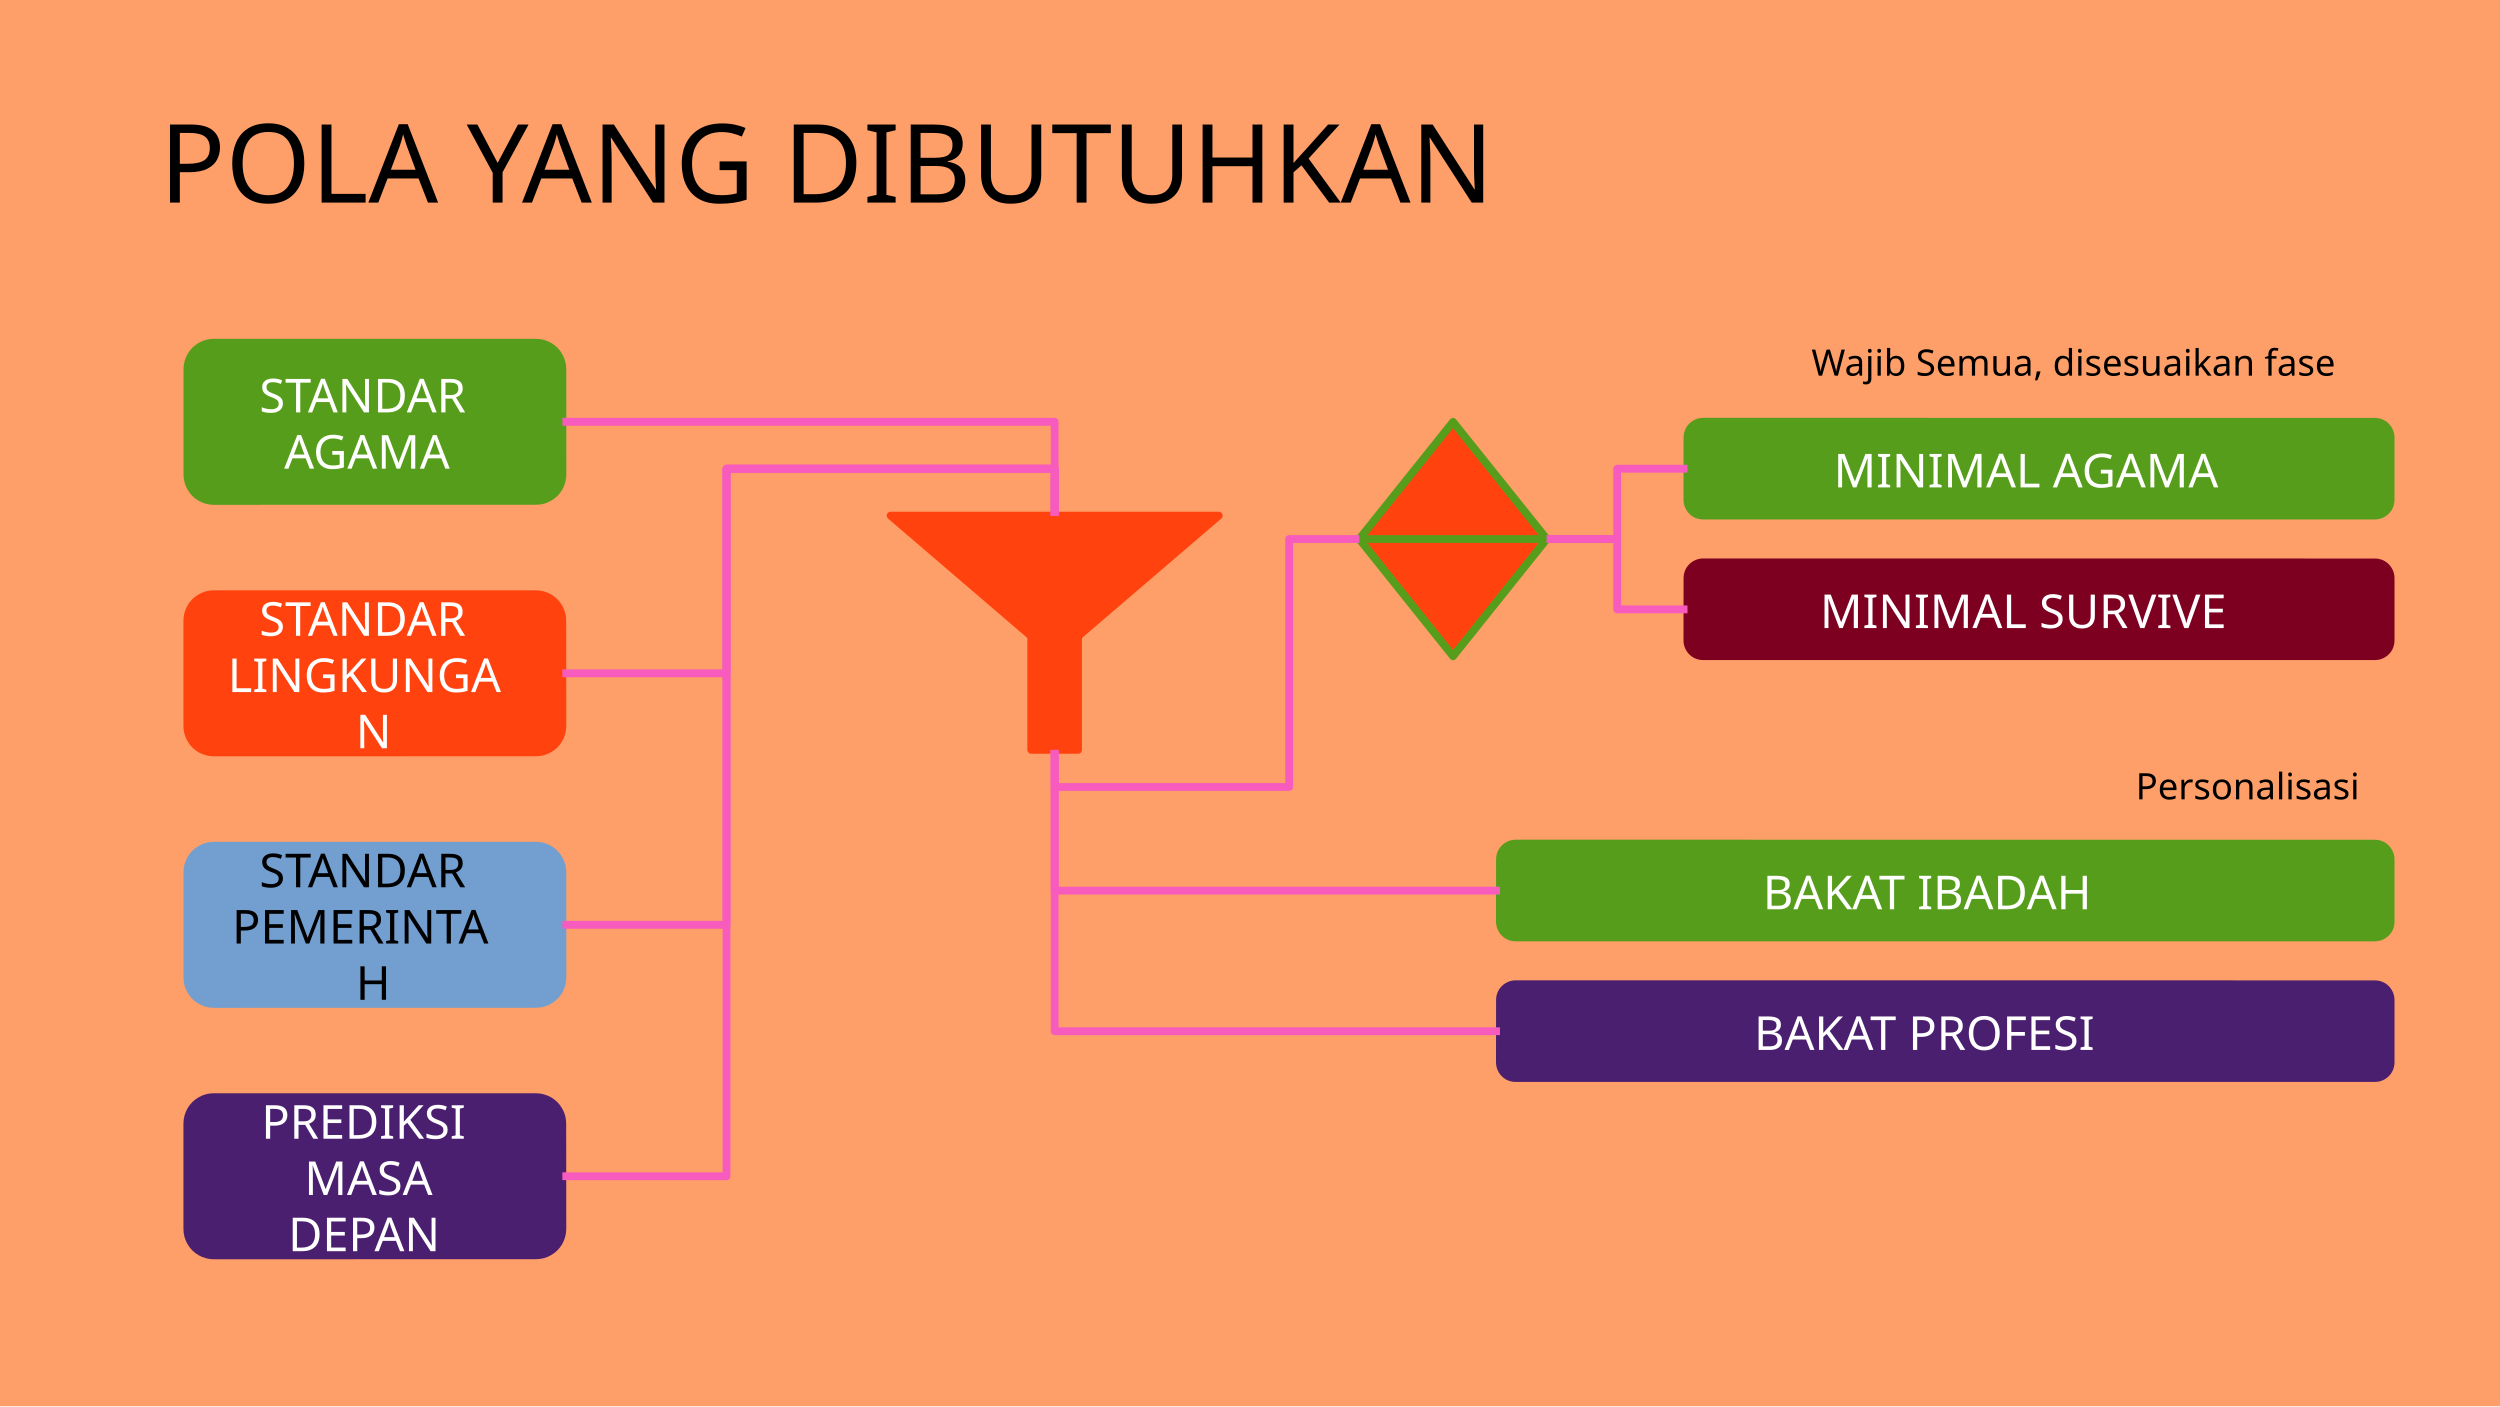
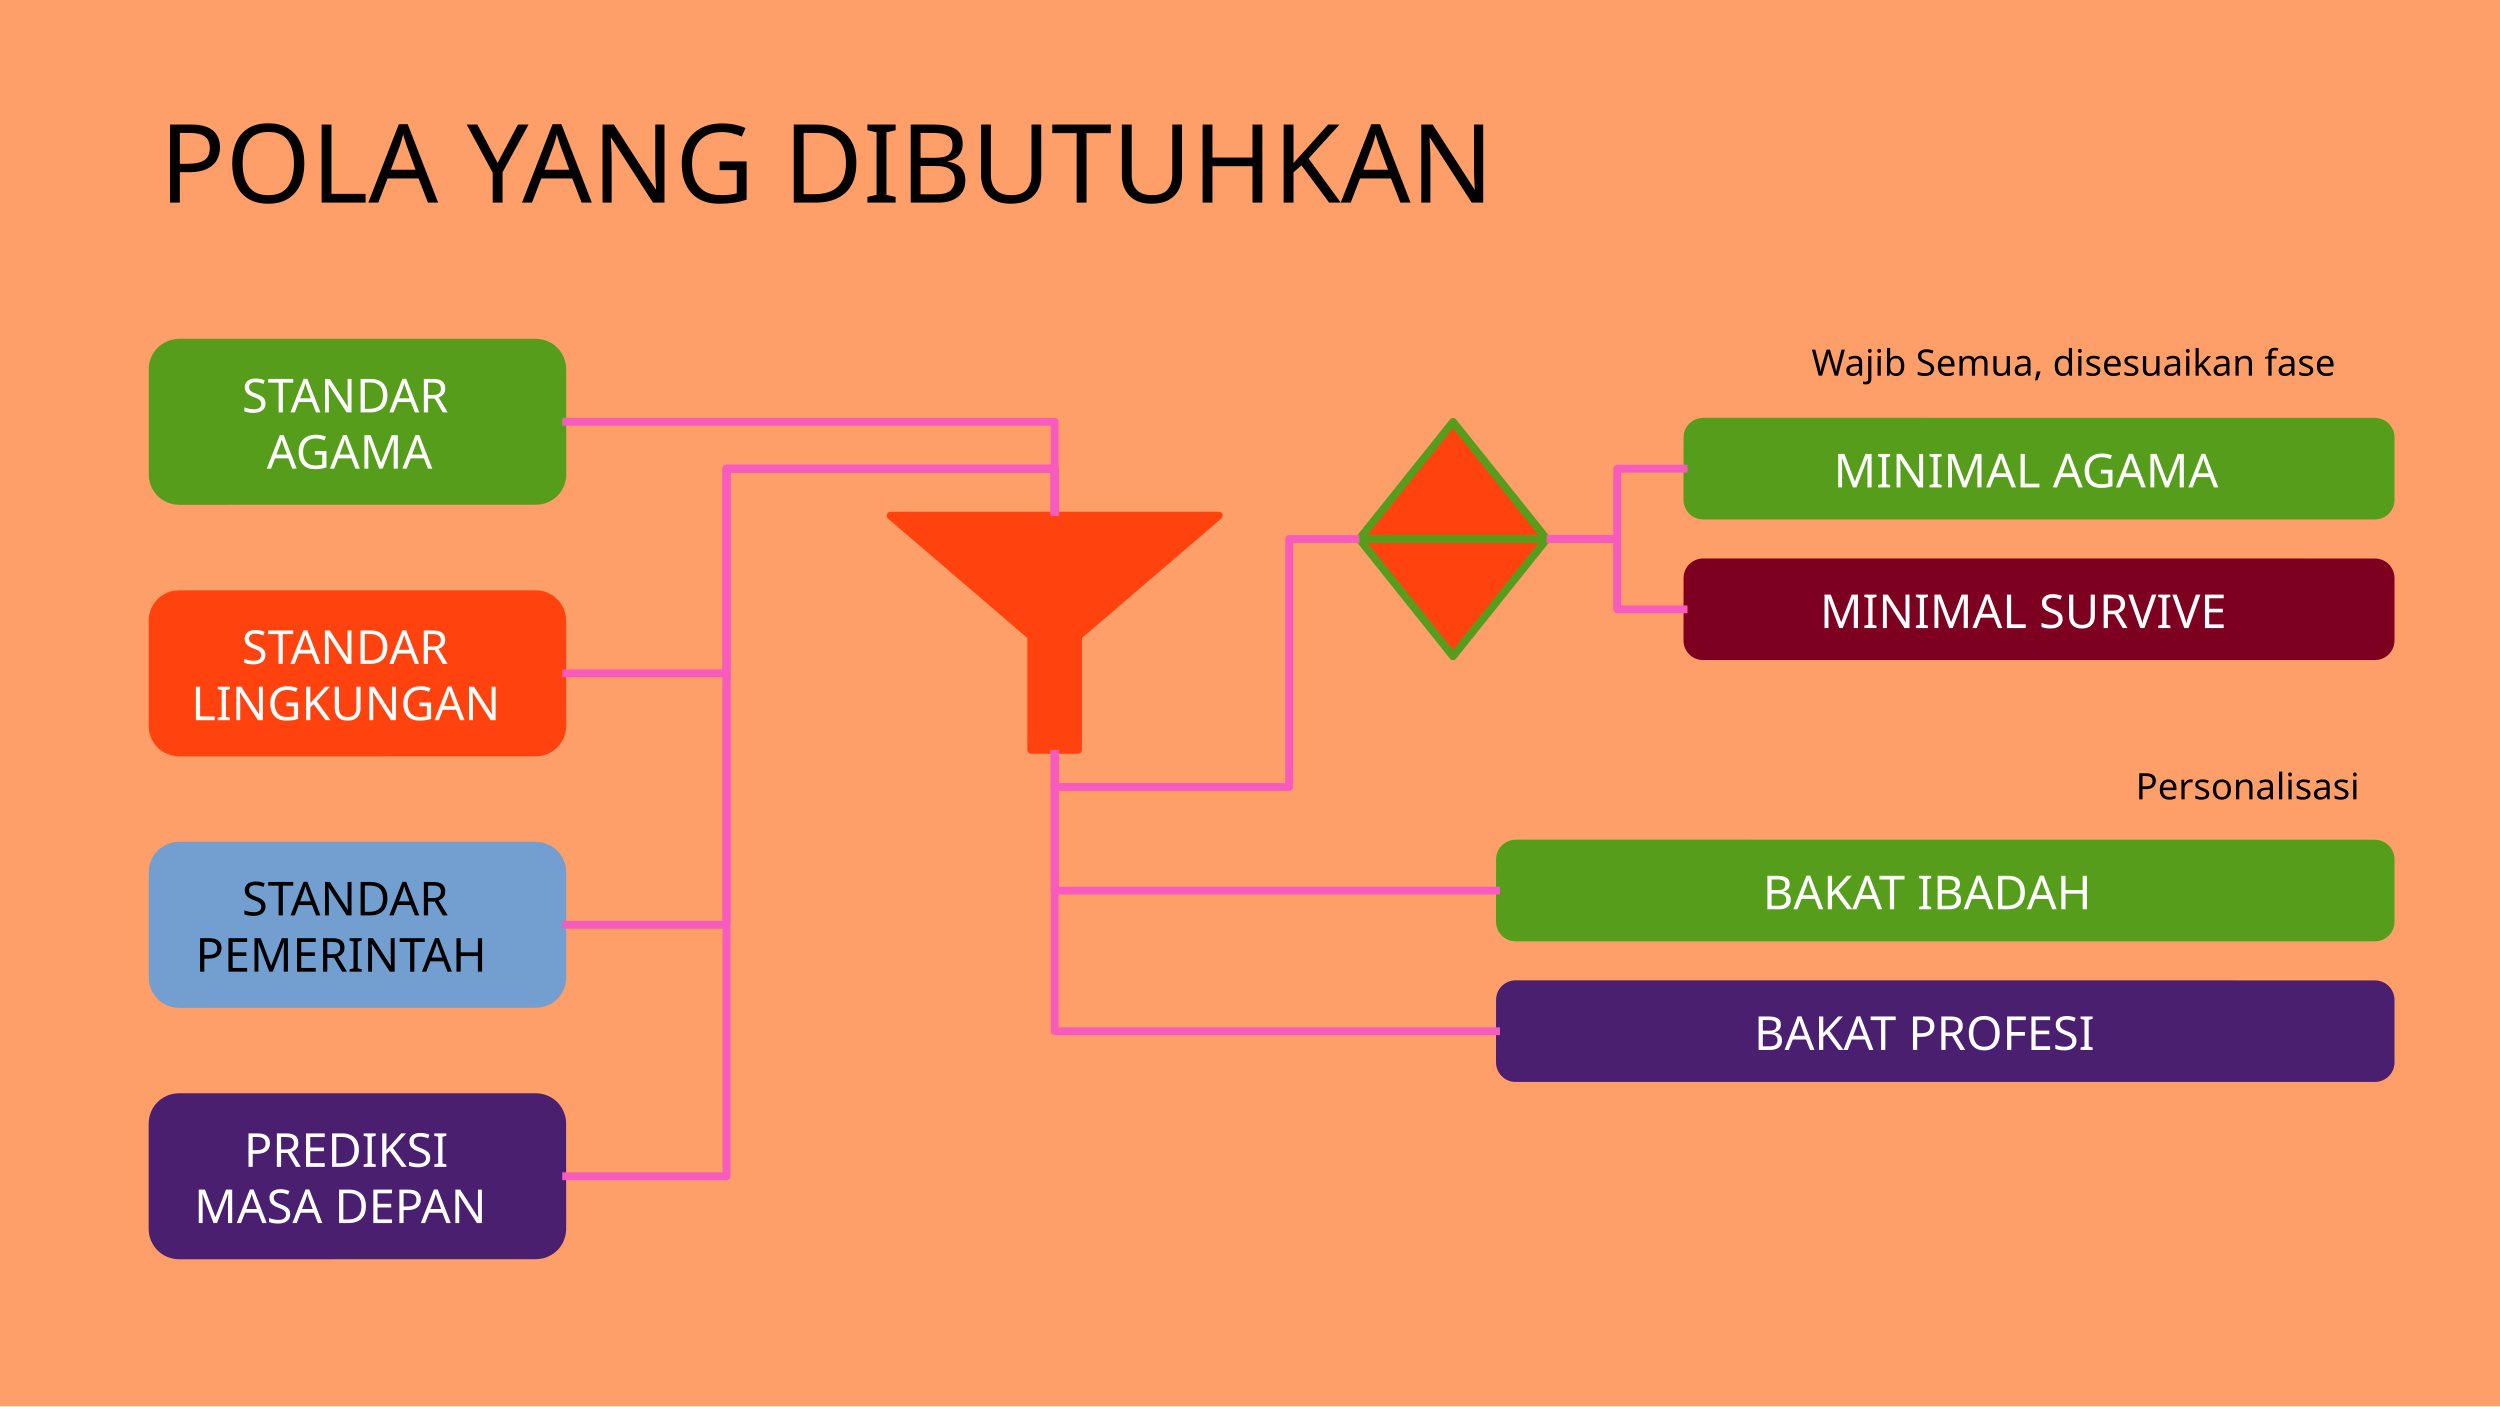
- <svg xmlns="http://www.w3.org/2000/svg" xmlns:ns1="http://xml.openoffice.org/svg/export" version="1.1" viewBox="0 0 33867 19050" width="100%" height="100%" preserveAspectRatio="xMidYMid meet">
+ <svg xmlns="http://www.w3.org/2000/svg" xmlns:ns1="http://xml.openoffice.org/svg/export" class="slide-svg-full" version="1.1" viewBox="0 0 33867 19050" width="100%" height="100%" preserveAspectRatio="xMidYMid meet">
  <defs>
    <clipPath id="presentation_clip_path" clipPathUnits="userSpaceOnUse">
      <rect x="0" y="0" width="33867" height="19050" />
    </clipPath>
    <style>
      text, tspan {
        font-family: 'Montserrat', -apple-system, BlinkMacSystemFont, sans-serif !important;
        user-select: text !important;
        -webkit-user-select: text !important;
        cursor: text !important;
      }
    </style>
  </defs>
  <rect x="0" y="0" width="33867" height="19050" fill="#FE9F69" stroke="none" />
  <g id="id8" class="Slide" clip-path="url(#presentation_clip_path)">
    <g ns1:name="page8" class="Page">
      <g class="Outline">
        <g id="id74">
          <rect class="BoundingBox" stroke="none" fill="none" x="1905" y="1270" width="29845" height="1905" />
          <text class="SVGTextShape">
            <tspan class="TextParagraph">
              <tspan class="TextPosition" x="2159" y="2745">
                <tspan font-family="Montserrat" font-size="1482px" font-weight="400" lengthAdjust="spacingAndGlyphs" textLength="18724" fill="rgb(0,0,0)" stroke="none" style="white-space: pre">POLA YANG DIBUTUHKAN</tspan>
              </tspan>
            </tspan>
          </text>
        </g>
      </g>
      <g class="com.sun.star.drawing.CustomShape">
        <g id="id75">
-           <rect class="BoundingBox" stroke="none" fill="none" x="2485" y="4589" width="5188" height="2251" />
-           <path fill="rgb(87,157,28)" stroke="none" d="M 2539,5000 L 2539,5000 C 2539,4937 2556,4876 2587,4821 2618,4767 2663,4722 2718,4691 2772,4659 2833,4643 2896,4643 L 7261,4643 7261,4643 C 7324,4643 7385,4660 7440,4691 7494,4722 7539,4767 7570,4822 7602,4876 7618,4937 7618,5000 L 7618,5000 7619,6428 7619,6428 C 7619,6491 7602,6552 7571,6607 7540,6661 7495,6706 7440,6737 7386,6769 7325,6785 7262,6785 L 2896,6786 2896,6786 C 2833,6786 2772,6769 2717,6738 2663,6707 2618,6662 2587,6607 2555,6553 2539,6492 2539,6429 L 2539,5000 Z " />
-           <path fill="none" stroke="rgb(87,157,28)" stroke-width="106" stroke-linejoin="round" d="M 2539,5000 L 2539,5000 C 2539,4937 2556,4876 2587,4821 2618,4767 2663,4722 2718,4691 2772,4659 2833,4643 2896,4643 L 7261,4643 7261,4643 C 7324,4643 7385,4660 7440,4691 7494,4722 7539,4767 7570,4822 7602,4876 7618,4937 7618,5000 L 7618,5000 7619,6428 7619,6428 C 7619,6491 7602,6552 7571,6607 7540,6661 7495,6706 7440,6737 7386,6769 7325,6785 7262,6785 L 2896,6786 2896,6786 C 2833,6786 2772,6769 2717,6738 2663,6707 2618,6662 2587,6607 2555,6553 2539,6492 2539,6429 L 2539,5000 Z " />
-           <text class="SVGTextShape">
-             <tspan class="TextParagraph">
-               <tspan class="TextPosition" x="3514" y="5587">
+           <rect class="BoundingBox" stroke="none" fill="none" x="2014" y="4589" width="5658" height="2252" />
+           <path fill="rgb(87,157,28)" stroke="none" d="M 2068,5000 L 2068,5000 C 2068,4937 2085,4876 2116,4821 2147,4767 2192,4722 2247,4691 2301,4659 2362,4643 2425,4643 L 7260,4643 7260,4643 C 7323,4643 7384,4660 7439,4691 7493,4722 7538,4767 7569,4822 7601,4876 7617,4937 7617,5000 L 7617,5000 7618,6428 7618,6428 C 7618,6491 7601,6552 7570,6607 7539,6661 7494,6706 7439,6737 7385,6769 7324,6785 7261,6785 L 2425,6786 2425,6786 C 2362,6786 2301,6769 2246,6738 2192,6707 2147,6662 2116,6607 2084,6553 2068,6492 2068,6429 L 2068,5000 Z " />
+           <path fill="none" stroke="rgb(87,157,28)" stroke-width="106" stroke-linejoin="round" d="M 2068,5000 L 2068,5000 C 2068,4937 2085,4876 2116,4821 2147,4767 2192,4722 2247,4691 2301,4659 2362,4643 2425,4643 L 7260,4643 7260,4643 C 7323,4643 7384,4660 7439,4691 7493,4722 7538,4767 7569,4822 7601,4876 7617,4937 7617,5000 L 7617,5000 7618,6428 7618,6428 C 7618,6491 7601,6552 7570,6607 7539,6661 7494,6706 7439,6737 7385,6769 7324,6785 7261,6785 L 2425,6786 2425,6786 C 2362,6786 2301,6769 2246,6738 2192,6707 2147,6662 2116,6607 2084,6553 2068,6492 2068,6429 L 2068,5000 Z " />
+           <text class="SVGTextShape">
+             <tspan class="TextParagraph">
+               <tspan class="TextPosition" x="3278" y="5587">
                <tspan font-family="Montserrat" font-size="635px" font-weight="400" lengthAdjust="spacingAndGlyphs" textLength="3130" fill="rgb(255,255,255)" stroke="none" style="white-space: pre">STANDAR </tspan>
              </tspan>
-               <tspan class="TextPosition" x="3850" y="6349">
+               <tspan class="TextPosition" x="3614" y="6349">
                <tspan font-family="Montserrat" font-size="635px" font-weight="400" lengthAdjust="spacingAndGlyphs" textLength="2457" fill="rgb(255,255,255)" stroke="none" style="white-space: pre">AGAMA</tspan>
              </tspan>
            </tspan>
          </text>
        </g>
      </g>
      <g class="com.sun.star.drawing.CustomShape">
        <g id="id76">
-           <rect class="BoundingBox" stroke="none" fill="none" x="2484" y="7996" width="5188" height="2251" />
-           <path fill="rgb(255,66,14)" stroke="none" d="M 2538,8407 L 2538,8407 C 2538,8344 2555,8283 2586,8228 2617,8174 2662,8129 2717,8098 2771,8066 2832,8050 2895,8050 L 7260,8050 7260,8050 C 7323,8050 7384,8067 7439,8098 7493,8129 7538,8174 7569,8229 7601,8283 7617,8344 7617,8407 L 7617,8407 7618,9835 7618,9835 C 7618,9898 7601,9959 7570,10014 7539,10068 7494,10113 7439,10144 7385,10176 7324,10192 7261,10192 L 2895,10193 2895,10193 C 2832,10193 2771,10176 2716,10145 2662,10114 2617,10069 2586,10014 2554,9960 2538,9899 2538,9836 L 2538,8407 Z " />
-           <path fill="none" stroke="rgb(255,66,14)" stroke-width="106" stroke-linejoin="round" d="M 2538,8407 L 2538,8407 C 2538,8344 2555,8283 2586,8228 2617,8174 2662,8129 2717,8098 2771,8066 2832,8050 2895,8050 L 7260,8050 7260,8050 C 7323,8050 7384,8067 7439,8098 7493,8129 7538,8174 7569,8229 7601,8283 7617,8344 7617,8407 L 7617,8407 7618,9835 7618,9835 C 7618,9898 7601,9959 7570,10014 7539,10068 7494,10113 7439,10144 7385,10176 7324,10192 7261,10192 L 2895,10193 2895,10193 C 2832,10193 2771,10176 2716,10145 2662,10114 2617,10069 2586,10014 2554,9960 2538,9899 2538,9836 L 2538,8407 Z " />
-           <text class="SVGTextShape">
-             <tspan class="TextParagraph">
-               <tspan class="TextPosition" x="3513" y="8613">
+           <rect class="BoundingBox" stroke="none" fill="none" x="2013" y="7996" width="5658" height="2251" />
+           <path fill="rgb(255,66,14)" stroke="none" d="M 2067,8407 L 2067,8407 C 2067,8344 2084,8283 2115,8228 2146,8174 2191,8129 2246,8098 2300,8066 2361,8050 2424,8050 L 7259,8050 7259,8050 C 7322,8050 7383,8067 7438,8098 7492,8129 7537,8174 7568,8229 7600,8283 7616,8344 7616,8407 L 7616,8407 7617,9835 7617,9835 C 7617,9898 7600,9959 7569,10014 7538,10068 7493,10113 7438,10144 7384,10176 7323,10192 7260,10192 L 2424,10193 2424,10193 C 2361,10193 2300,10176 2245,10145 2191,10114 2146,10069 2115,10014 2083,9960 2067,9899 2067,9836 L 2067,8407 Z " />
+           <path fill="none" stroke="rgb(255,66,14)" stroke-width="106" stroke-linejoin="round" d="M 2067,8407 L 2067,8407 C 2067,8344 2084,8283 2115,8228 2146,8174 2191,8129 2246,8098 2300,8066 2361,8050 2424,8050 L 7259,8050 7259,8050 C 7322,8050 7383,8067 7438,8098 7492,8129 7537,8174 7568,8229 7600,8283 7616,8344 7616,8407 L 7616,8407 7617,9835 7617,9835 C 7617,9898 7600,9959 7569,10014 7538,10068 7493,10113 7438,10144 7384,10176 7323,10192 7260,10192 L 2424,10193 2424,10193 C 2361,10193 2300,10176 2245,10145 2191,10114 2146,10069 2115,10014 2083,9960 2067,9899 2067,9836 L 2067,8407 Z " />
+           <text class="SVGTextShape">
+             <tspan class="TextParagraph">
+               <tspan class="TextPosition" x="3277" y="8994">
                <tspan font-family="Montserrat" font-size="635px" font-weight="400" lengthAdjust="spacingAndGlyphs" textLength="3130" fill="rgb(255,255,255)" stroke="none" style="white-space: pre">STANDAR </tspan>
              </tspan>
-               <tspan class="TextPosition" x="3086" y="9375">
-                 <tspan font-family="Montserrat" font-size="635px" font-weight="400" lengthAdjust="spacingAndGlyphs" textLength="3983" fill="rgb(255,255,255)" stroke="none" style="white-space: pre">LINGKUNGA</tspan>
-               </tspan>
-               <tspan class="TextPosition" x="4820" y="10137">
-                 <tspan font-family="Montserrat" font-size="635px" font-weight="400" lengthAdjust="spacingAndGlyphs" textLength="516" fill="rgb(255,255,255)" stroke="none" style="white-space: pre">N</tspan>
+               <tspan class="TextPosition" x="2592" y="9756">
+                 <tspan font-family="Montserrat" font-size="635px" font-weight="400" lengthAdjust="spacingAndGlyphs" textLength="4500" fill="rgb(255,255,255)" stroke="none" style="white-space: pre">LINGKUNGAN</tspan>
              </tspan>
            </tspan>
          </text>
        </g>
      </g>
      <g class="com.sun.star.drawing.CustomShape">
        <g id="id77">
-           <rect class="BoundingBox" stroke="none" fill="none" x="2485" y="11403" width="5188" height="2251" />
-           <path fill="rgb(114,159,207)" stroke="none" d="M 2539,11814 L 2539,11814 C 2539,11751 2556,11690 2587,11635 2618,11581 2663,11536 2718,11505 2772,11473 2833,11457 2896,11457 L 7261,11457 7261,11457 C 7324,11457 7385,11474 7440,11505 7494,11536 7539,11581 7570,11636 7602,11690 7618,11751 7618,11814 L 7618,11814 7619,13242 7619,13242 C 7619,13305 7602,13366 7571,13421 7540,13475 7495,13520 7440,13551 7386,13583 7325,13599 7262,13599 L 2896,13600 2896,13600 C 2833,13600 2772,13583 2717,13552 2663,13521 2618,13476 2587,13421 2555,13367 2539,13306 2539,13243 L 2539,11814 Z " />
-           <path fill="none" stroke="rgb(114,159,207)" stroke-width="106" stroke-linejoin="round" d="M 2539,11814 L 2539,11814 C 2539,11751 2556,11690 2587,11635 2618,11581 2663,11536 2718,11505 2772,11473 2833,11457 2896,11457 L 7261,11457 7261,11457 C 7324,11457 7385,11474 7440,11505 7494,11536 7539,11581 7570,11636 7602,11690 7618,11751 7618,11814 L 7618,11814 7619,13242 7619,13242 C 7619,13305 7602,13366 7571,13421 7540,13475 7495,13520 7440,13551 7386,13583 7325,13599 7262,13599 L 2896,13600 2896,13600 C 2833,13600 2772,13583 2717,13552 2663,13521 2618,13476 2587,13421 2555,13367 2539,13306 2539,13243 L 2539,11814 Z " />
-           <text class="SVGTextShape">
-             <tspan class="TextParagraph">
-               <tspan class="TextPosition" x="3514" y="12020">
+           <rect class="BoundingBox" stroke="none" fill="none" x="2014" y="11403" width="5658" height="2251" />
+           <path fill="rgb(114,159,207)" stroke="none" d="M 2068,11814 L 2068,11814 C 2068,11751 2085,11690 2116,11635 2147,11581 2192,11536 2247,11505 2301,11473 2362,11457 2425,11457 L 7260,11457 7260,11457 C 7323,11457 7384,11474 7439,11505 7493,11536 7538,11581 7569,11636 7601,11690 7617,11751 7617,11814 L 7617,11814 7618,13242 7618,13242 C 7618,13305 7601,13366 7570,13421 7539,13475 7494,13520 7439,13551 7385,13583 7324,13599 7261,13599 L 2425,13600 2425,13600 C 2362,13600 2301,13583 2246,13552 2192,13521 2147,13476 2116,13421 2084,13367 2068,13306 2068,13243 L 2068,11814 Z " />
+           <path fill="none" stroke="rgb(114,159,207)" stroke-width="106" stroke-linejoin="round" d="M 2068,11814 L 2068,11814 C 2068,11751 2085,11690 2116,11635 2147,11581 2192,11536 2247,11505 2301,11473 2362,11457 2425,11457 L 7260,11457 7260,11457 C 7323,11457 7384,11474 7439,11505 7493,11536 7538,11581 7569,11636 7601,11690 7617,11751 7617,11814 L 7617,11814 7618,13242 7618,13242 C 7618,13305 7601,13366 7570,13421 7539,13475 7494,13520 7439,13551 7385,13583 7324,13599 7261,13599 L 2425,13600 2425,13600 C 2362,13600 2301,13583 2246,13552 2192,13521 2147,13476 2116,13421 2084,13367 2068,13306 2068,13243 L 2068,11814 Z " />
+           <text class="SVGTextShape">
+             <tspan class="TextParagraph">
+               <tspan class="TextPosition" x="3278" y="12401">
                <tspan font-family="Montserrat" font-size="635px" font-weight="400" lengthAdjust="spacingAndGlyphs" textLength="3130" fill="rgb(0,0,0)" stroke="none" style="white-space: pre">STANDAR </tspan>
              </tspan>
-               <tspan class="TextPosition" x="3144" y="12782">
-                 <tspan font-family="Montserrat" font-size="635px" font-weight="400" lengthAdjust="spacingAndGlyphs" textLength="3870" fill="rgb(0,0,0)" stroke="none" style="white-space: pre">PEMERINTA</tspan>
-               </tspan>
-               <tspan class="TextPosition" x="4821" y="13544">
-                 <tspan font-family="Montserrat" font-size="635px" font-weight="400" lengthAdjust="spacingAndGlyphs" textLength="516" fill="rgb(0,0,0)" stroke="none" style="white-space: pre">H</tspan>
+               <tspan class="TextPosition" x="2649" y="13163">
+                 <tspan font-family="Montserrat" font-size="635px" font-weight="400" lengthAdjust="spacingAndGlyphs" textLength="4387" fill="rgb(0,0,0)" stroke="none" style="white-space: pre">PEMERINTAH</tspan>
              </tspan>
            </tspan>
          </text>
        </g>
      </g>
      <g class="Group">
        <g class="com.sun.star.drawing.CustomShape">
          <g id="id78">
            <rect class="BoundingBox" stroke="none" fill="none" x="13917" y="7566" width="741" height="2646" />
            <path fill="rgb(255,66,14)" stroke="none" d="M 14287,10158 L 13970,10158 13970,7619 14604,7619 14604,10158 14287,10158 Z " />
            <path fill="none" stroke="rgb(255,66,14)" stroke-width="106" stroke-linejoin="round" d="M 14287,10158 L 13970,10158 13970,7619 14604,7619 14604,10158 14287,10158 Z " />
          </g>
        </g>
        <g class="com.sun.star.drawing.CustomShape">
          <g id="id79">
            <rect class="BoundingBox" stroke="none" fill="none" x="12012" y="6932" width="4552" height="2012" />
            <path fill="rgb(255,66,14)" stroke="none" d="M 12065,6985 L 16510,6985 14287,8890 12065,6985 Z " />
            <path fill="none" stroke="rgb(255,66,14)" stroke-width="106" stroke-linejoin="round" d="M 12065,6985 L 16510,6985 14287,8890 12065,6985 Z " />
          </g>
        </g>
      </g>
      <g class="com.sun.star.drawing.CustomShape">
        <g id="id80">
          <rect class="BoundingBox" stroke="none" fill="none" x="22806" y="5660" width="9633" height="1378" />
          <path fill="rgb(87,157,28)" stroke="none" d="M 22860,5925 L 22860,5925 C 22860,5888 22870,5851 22888,5819 22907,5787 22934,5760 22966,5742 22998,5723 23035,5713 23072,5713 L 32173,5714 32173,5714 C 32210,5714 32247,5724 32279,5742 32311,5761 32338,5788 32356,5820 32375,5852 32385,5889 32385,5926 L 32385,5926 32385,6772 32385,6772 C 32385,6809 32375,6846 32357,6878 32338,6910 32311,6937 32279,6955 32247,6974 32210,6984 32173,6984 L 23071,6984 23071,6984 C 23034,6984 22997,6974 22965,6956 22933,6937 22906,6910 22888,6878 22869,6846 22859,6809 22859,6772 L 22860,5925 Z " />
          <path fill="none" stroke="rgb(87,157,28)" stroke-width="106" stroke-linejoin="round" d="M 22860,5925 L 22860,5925 C 22860,5888 22870,5851 22888,5819 22907,5787 22934,5760 22966,5742 22998,5723 23035,5713 23072,5713 L 32173,5714 32173,5714 C 32210,5714 32247,5724 32279,5742 32311,5761 32338,5788 32356,5820 32375,5852 32385,5889 32385,5926 L 32385,5926 32385,6772 32385,6772 C 32385,6809 32375,6846 32357,6878 32338,6910 32311,6937 32279,6955 32247,6974 32210,6984 32173,6984 L 23071,6984 23071,6984 C 23034,6984 22997,6974 22965,6956 22933,6937 22906,6910 22888,6878 22869,6846 22859,6809 22859,6772 L 22860,5925 Z " />
          <text class="SVGTextShape">
            <tspan class="TextParagraph">
              <tspan class="TextPosition" x="24840" y="6603">
                <tspan font-family="Montserrat" font-size="635px" font-weight="400" lengthAdjust="spacingAndGlyphs" textLength="5565" fill="rgb(255,255,255)" stroke="none" style="white-space: pre">MINIMAL AGAMA</tspan>
              </tspan>
            </tspan>
          </text>
        </g>
      </g>
      <g class="com.sun.star.drawing.CustomShape">
        <g id="id81">
          <rect class="BoundingBox" stroke="none" fill="none" x="22806" y="7565" width="9633" height="1378" />
          <path fill="rgb(126,0,33)" stroke="none" d="M 22860,7830 L 22860,7830 C 22860,7793 22870,7756 22888,7724 22907,7692 22934,7665 22966,7647 22998,7628 23035,7618 23072,7618 L 32173,7619 32173,7619 C 32210,7619 32247,7629 32279,7647 32311,7666 32338,7693 32356,7725 32375,7757 32385,7794 32385,7831 L 32385,7831 32385,8677 32385,8677 C 32385,8714 32375,8751 32357,8783 32338,8815 32311,8842 32279,8860 32247,8879 32210,8889 32173,8889 L 23071,8889 23071,8889 C 23034,8889 22997,8879 22965,8861 22933,8842 22906,8815 22888,8783 22869,8751 22859,8714 22859,8677 L 22860,7830 Z " />
          <path fill="none" stroke="rgb(126,0,33)" stroke-width="106" stroke-linejoin="round" d="M 22860,7830 L 22860,7830 C 22860,7793 22870,7756 22888,7724 22907,7692 22934,7665 22966,7647 22998,7628 23035,7618 23072,7618 L 32173,7619 32173,7619 C 32210,7619 32247,7629 32279,7647 32311,7666 32338,7693 32356,7725 32375,7757 32385,7794 32385,7831 L 32385,7831 32385,8677 32385,8677 C 32385,8714 32375,8751 32357,8783 32338,8815 32311,8842 32279,8860 32247,8879 32210,8889 32173,8889 L 23071,8889 23071,8889 C 23034,8889 22997,8879 22965,8861 22933,8842 22906,8815 22888,8783 22869,8751 22859,8714 22859,8677 L 22860,7830 Z " />
          <text class="SVGTextShape">
            <tspan class="TextParagraph">
              <tspan class="TextPosition" x="24655" y="8508">
                <tspan font-family="Montserrat" font-size="635px" font-weight="400" lengthAdjust="spacingAndGlyphs" textLength="6102" fill="rgb(255,255,255)" stroke="none" style="white-space: pre">MINIMAL SURVIVE </tspan>
              </tspan>
            </tspan>
          </text>
        </g>
      </g>
      <g class="com.sun.star.drawing.CustomShape">
        <g id="id82">
          <rect class="BoundingBox" stroke="none" fill="none" x="20266" y="11375" width="12173" height="1378" />
          <path fill="rgb(87,157,28)" stroke="none" d="M 20320,11640 L 20320,11640 C 20320,11603 20330,11566 20348,11534 20367,11502 20394,11475 20426,11457 20458,11438 20495,11428 20532,11428 L 32173,11429 32173,11429 C 32210,11429 32247,11439 32279,11457 32311,11476 32338,11503 32356,11535 32375,11567 32385,11604 32385,11641 L 32385,11641 32385,12487 32385,12487 C 32385,12524 32375,12561 32357,12593 32338,12625 32311,12652 32279,12670 32247,12689 32210,12699 32173,12699 L 20531,12699 20531,12699 C 20494,12699 20457,12689 20425,12671 20393,12652 20366,12625 20348,12593 20329,12561 20319,12524 20319,12487 L 20320,11640 Z " />
          <path fill="none" stroke="rgb(87,157,28)" stroke-width="106" stroke-linejoin="round" d="M 20320,11640 L 20320,11640 C 20320,11603 20330,11566 20348,11534 20367,11502 20394,11475 20426,11457 20458,11438 20495,11428 20532,11428 L 32173,11429 32173,11429 C 32210,11429 32247,11439 32279,11457 32311,11476 32338,11503 32356,11535 32375,11567 32385,11604 32385,11641 L 32385,11641 32385,12487 32385,12487 C 32385,12524 32375,12561 32357,12593 32338,12625 32311,12652 32279,12670 32247,12689 32210,12699 32173,12699 L 20531,12699 20531,12699 C 20494,12699 20457,12689 20425,12671 20393,12652 20366,12625 20348,12593 20329,12561 20319,12524 20319,12487 L 20320,11640 Z " />
          <text class="SVGTextShape">
            <tspan class="TextParagraph">
              <tspan class="TextPosition" x="23881" y="12318">
                <tspan font-family="Montserrat" font-size="635px" font-weight="400" lengthAdjust="spacingAndGlyphs" textLength="5109" fill="rgb(255,255,255)" stroke="none" style="white-space: pre">BAKAT IBADAH </tspan>
              </tspan>
            </tspan>
          </text>
        </g>
      </g>
      <g class="com.sun.star.drawing.CustomShape">
        <g id="id83">
          <rect class="BoundingBox" stroke="none" fill="none" x="20266" y="13280" width="12173" height="1378" />
          <path fill="rgb(75,31,111)" stroke="none" d="M 20320,13545 L 20320,13545 C 20320,13508 20330,13471 20348,13439 20367,13407 20394,13380 20426,13362 20458,13343 20495,13333 20532,13333 L 32173,13334 32173,13334 C 32210,13334 32247,13344 32279,13362 32311,13381 32338,13408 32356,13440 32375,13472 32385,13509 32385,13546 L 32385,13546 32385,14392 32385,14392 C 32385,14429 32375,14466 32357,14498 32338,14530 32311,14557 32279,14575 32247,14594 32210,14604 32173,14604 L 20531,14604 20531,14604 C 20494,14604 20457,14594 20425,14576 20393,14557 20366,14530 20348,14498 20329,14466 20319,14429 20319,14392 L 20320,13545 Z " />
          <path fill="none" stroke="rgb(75,31,111)" stroke-width="106" stroke-linejoin="round" d="M 20320,13545 L 20320,13545 C 20320,13508 20330,13471 20348,13439 20367,13407 20394,13380 20426,13362 20458,13343 20495,13333 20532,13333 L 32173,13334 32173,13334 C 32210,13334 32247,13344 32279,13362 32311,13381 32338,13408 32356,13440 32375,13472 32385,13509 32385,13546 L 32385,13546 32385,14392 32385,14392 C 32385,14429 32375,14466 32357,14498 32338,14530 32311,14557 32279,14575 32247,14594 32210,14604 32173,14604 L 20531,14604 20531,14604 C 20494,14604 20457,14594 20425,14576 20393,14557 20366,14530 20348,14498 20329,14466 20319,14429 20319,14392 L 20320,13545 Z " />
          <text class="SVGTextShape">
            <tspan class="TextParagraph">
              <tspan class="TextPosition" x="23762" y="14223">
                <tspan font-family="Montserrat" font-size="635px" font-weight="400" lengthAdjust="spacingAndGlyphs" textLength="5347" fill="rgb(255,255,255)" stroke="none" style="white-space: pre">BAKAT PROFESI </tspan>
              </tspan>
            </tspan>
          </text>
        </g>
      </g>
      <g class="com.sun.star.drawing.CustomShape">
        <g id="id84">
-           <rect class="BoundingBox" stroke="none" fill="none" x="2484" y="14809" width="5188" height="2251" />
-           <path fill="rgb(75,31,111)" stroke="none" d="M 2538,15220 L 2538,15220 C 2538,15157 2555,15096 2586,15041 2617,14987 2662,14942 2717,14911 2771,14879 2832,14863 2895,14863 L 7260,14863 7260,14863 C 7323,14863 7384,14880 7439,14911 7493,14942 7538,14987 7569,15042 7601,15096 7617,15157 7617,15220 L 7617,15220 7618,16648 7618,16648 C 7618,16711 7601,16772 7570,16827 7539,16881 7494,16926 7439,16957 7385,16989 7324,17005 7261,17005 L 2895,17006 2895,17006 C 2832,17006 2771,16989 2716,16958 2662,16927 2617,16882 2586,16827 2554,16773 2538,16712 2538,16649 L 2538,15220 Z " />
-           <path fill="none" stroke="rgb(75,31,111)" stroke-width="106" stroke-linejoin="round" d="M 2538,15220 L 2538,15220 C 2538,15157 2555,15096 2586,15041 2617,14987 2662,14942 2717,14911 2771,14879 2832,14863 2895,14863 L 7260,14863 7260,14863 C 7323,14863 7384,14880 7439,14911 7493,14942 7538,14987 7569,15042 7601,15096 7617,15157 7617,15220 L 7617,15220 7618,16648 7618,16648 C 7618,16711 7601,16772 7570,16827 7539,16881 7494,16926 7439,16957 7385,16989 7324,17005 7261,17005 L 2895,17006 2895,17006 C 2832,17006 2771,16989 2716,16958 2662,16927 2617,16882 2586,16827 2554,16773 2538,16712 2538,16649 L 2538,15220 Z " />
-           <text class="SVGTextShape">
-             <tspan class="TextParagraph">
-               <tspan class="TextPosition" x="3541" y="15426">
+           <rect class="BoundingBox" stroke="none" fill="none" x="2013" y="14809" width="5658" height="2251" />
+           <path fill="rgb(75,31,111)" stroke="none" d="M 2067,15220 L 2067,15220 C 2067,15157 2084,15096 2115,15041 2146,14987 2191,14942 2246,14911 2300,14879 2361,14863 2424,14863 L 7259,14863 7259,14863 C 7322,14863 7383,14880 7438,14911 7492,14942 7537,14987 7568,15042 7600,15096 7616,15157 7616,15220 L 7616,15220 7617,16648 7617,16648 C 7617,16711 7600,16772 7569,16827 7538,16881 7493,16926 7438,16957 7384,16989 7323,17005 7260,17005 L 2424,17006 2424,17006 C 2361,17006 2300,16989 2245,16958 2191,16927 2146,16882 2115,16827 2083,16773 2067,16712 2067,16649 L 2067,15220 Z " />
+           <path fill="none" stroke="rgb(75,31,111)" stroke-width="106" stroke-linejoin="round" d="M 2067,15220 L 2067,15220 C 2067,15157 2084,15096 2115,15041 2146,14987 2191,14942 2246,14911 2300,14879 2361,14863 2424,14863 L 7259,14863 7259,14863 C 7322,14863 7383,14880 7438,14911 7492,14942 7537,14987 7568,15042 7600,15096 7616,15157 7616,15220 L 7616,15220 7617,16648 7617,16648 C 7617,16711 7600,16772 7569,16827 7538,16881 7493,16926 7438,16957 7384,16989 7323,17005 7260,17005 L 2424,17006 2424,17006 C 2361,17006 2300,16989 2245,16958 2191,16927 2146,16882 2115,16827 2083,16773 2067,16712 2067,16649 L 2067,15220 Z " />
+           <text class="SVGTextShape">
+             <tspan class="TextParagraph">
+               <tspan class="TextPosition" x="3305" y="15807">
                <tspan font-family="Montserrat" font-size="635px" font-weight="400" lengthAdjust="spacingAndGlyphs" textLength="3074" fill="rgb(255,255,255)" stroke="none" style="white-space: pre">PREDIKSI </tspan>
              </tspan>
-               <tspan class="TextPosition" x="4124" y="16188">
-                 <tspan font-family="Montserrat" font-size="635px" font-weight="400" lengthAdjust="spacingAndGlyphs" textLength="1907" fill="rgb(255,255,255)" stroke="none" style="white-space: pre">MASA </tspan>
-               </tspan>
-               <tspan class="TextPosition" x="3904" y="16950">
-                 <tspan font-family="Montserrat" font-size="635px" font-weight="400" lengthAdjust="spacingAndGlyphs" textLength="2348" fill="rgb(255,255,255)" stroke="none" style="white-space: pre">DEPAN</tspan>
+               <tspan class="TextPosition" x="2631" y="16569">
+                 <tspan font-family="Montserrat" font-size="635px" font-weight="400" lengthAdjust="spacingAndGlyphs" textLength="4422" fill="rgb(255,255,255)" stroke="none" style="white-space: pre">MASA DEPAN</tspan>
              </tspan>
            </tspan>
          </text>
        </g>
      </g>
      <g class="com.sun.star.drawing.CustomShape">
        <g id="id85">
          <rect class="BoundingBox" stroke="none" fill="none" x="18360" y="5662" width="2648" height="3282" />
          <path fill="rgb(255,66,14)" stroke="none" d="M 18414,7302 L 19684,5715 20954,7302 19684,8890 18414,7302 Z " />
          <path fill="none" stroke="rgb(87,157,28)" stroke-width="106" stroke-linejoin="round" d="M 18414,7302 L 19684,5715 20954,7302 19684,8890 18414,7302 Z " />
          <path fill="none" stroke="rgb(87,157,28)" stroke-width="106" stroke-linejoin="round" d="M 18414,7302 L 20954,7302 " />
        </g>
      </g>
      <g class="com.sun.star.drawing.ConnectorShape">
        <g id="id86">
-           <rect class="BoundingBox" stroke="none" fill="none" x="7565" y="6297" width="6776" height="2878" />
-           <path fill="none" stroke="rgb(246,91,189)" stroke-width="106" stroke-linejoin="round" d="M 7618,9121 L 9842,9121 9842,6350 14287,6350 14287,6985 " />
+           <rect class="BoundingBox" stroke="none" fill="none" x="7564" y="6297" width="6777" height="2878" />
+           <path fill="none" stroke="rgb(246,91,189)" stroke-width="106" stroke-linejoin="round" d="M 7617,9121 L 9842,9121 9842,6350 14287,6350 14287,6985 " />
        </g>
      </g>
      <g class="com.sun.star.drawing.ConnectorShape">
        <g id="id87">
-           <rect class="BoundingBox" stroke="none" fill="none" x="7566" y="5661" width="6775" height="1378" />
-           <path fill="none" stroke="rgb(246,91,189)" stroke-width="106" stroke-linejoin="round" d="M 7619,5714 L 14287,5714 14287,6985 " />
+           <rect class="BoundingBox" stroke="none" fill="none" x="7565" y="5661" width="6776" height="1378" />
+           <path fill="none" stroke="rgb(246,91,189)" stroke-width="106" stroke-linejoin="round" d="M 7618,5714 L 14287,5714 14287,6985 " />
        </g>
      </g>
      <g class="com.sun.star.drawing.ConnectorShape">
        <g id="id88">
-           <rect class="BoundingBox" stroke="none" fill="none" x="7566" y="6297" width="6775" height="6285" />
-           <path fill="none" stroke="rgb(246,91,189)" stroke-width="106" stroke-linejoin="round" d="M 7619,12528 L 9842,12528 9842,6350 14287,6350 14287,6985 " />
+           <rect class="BoundingBox" stroke="none" fill="none" x="7565" y="6297" width="6776" height="6285" />
+           <path fill="none" stroke="rgb(246,91,189)" stroke-width="106" stroke-linejoin="round" d="M 7618,12528 L 9842,12528 9842,6350 14287,6350 14287,6985 " />
        </g>
      </g>
      <g class="com.sun.star.drawing.ConnectorShape">
        <g id="id89">
-           <rect class="BoundingBox" stroke="none" fill="none" x="7565" y="6297" width="6776" height="9691" />
-           <path fill="none" stroke="rgb(246,91,189)" stroke-width="106" stroke-linejoin="round" d="M 7618,15934 L 9842,15934 9842,6350 14287,6350 14287,6985 " />
+           <rect class="BoundingBox" stroke="none" fill="none" x="7564" y="6297" width="6777" height="9691" />
+           <path fill="none" stroke="rgb(246,91,189)" stroke-width="106" stroke-linejoin="round" d="M 7617,15934 L 9842,15934 9842,6350 14287,6350 14287,6985 " />
        </g>
      </g>
      <g class="com.sun.star.drawing.ConnectorShape">
        <g id="id90">
          <rect class="BoundingBox" stroke="none" fill="none" x="14234" y="7249" width="4235" height="3466" />
          <path fill="none" stroke="rgb(246,91,189)" stroke-width="106" stroke-linejoin="round" d="M 14287,10159 L 14287,10661 17464,10661 17464,7302 18415,7302 " />
        </g>
      </g>
      <g class="com.sun.star.drawing.ConnectorShape">
        <g id="id91">
          <rect class="BoundingBox" stroke="none" fill="none" x="20901" y="6297" width="2013" height="1059" />
          <path fill="none" stroke="rgb(246,91,189)" stroke-width="106" stroke-linejoin="round" d="M 20954,7302 L 21908,7302 21908,6350 22860,6350 " />
        </g>
      </g>
      <g class="com.sun.star.drawing.ConnectorShape">
        <g id="id92">
          <rect class="BoundingBox" stroke="none" fill="none" x="20901" y="7249" width="2013" height="1060" />
          <path fill="none" stroke="rgb(246,91,189)" stroke-width="106" stroke-linejoin="round" d="M 20954,7302 L 21908,7302 21908,8255 22860,8255 " />
        </g>
      </g>
      <g class="com.sun.star.drawing.ConnectorShape">
        <g id="id93">
          <rect class="BoundingBox" stroke="none" fill="none" x="14234" y="10106" width="6140" height="2013" />
          <path fill="none" stroke="rgb(246,91,189)" stroke-width="106" stroke-linejoin="round" d="M 14287,10159 L 14287,12065 20320,12065 " />
        </g>
      </g>
      <g class="com.sun.star.drawing.ConnectorShape">
        <g id="id94">
          <rect class="BoundingBox" stroke="none" fill="none" x="14234" y="10106" width="6140" height="3918" />
          <path fill="none" stroke="rgb(246,91,189)" stroke-width="106" stroke-linejoin="round" d="M 14287,10159 L 14287,13970 20320,13970 " />
        </g>
      </g>
      <g class="com.sun.star.drawing.CustomShape">
        <g id="id95">
          <rect class="BoundingBox" stroke="none" fill="none" x="22860" y="4185" width="9525" height="1294" />
          <text class="SVGTextShape">
            <tspan class="TextParagraph">
              <tspan class="TextPosition" x="24539" y="5089">
                <tspan font-family="Montserrat" font-size="494px" font-weight="400" lengthAdjust="spacingAndGlyphs" textLength="7596" fill="rgb(0,0,0)" stroke="none" style="white-space: pre">Wajib Semua, disesuaikan fase</tspan>
              </tspan>
            </tspan>
          </text>
        </g>
      </g>
      <g class="com.sun.star.drawing.CustomShape">
        <g id="id96">
          <rect class="BoundingBox" stroke="none" fill="none" x="22860" y="9924" width="9525" height="1294" />
          <text class="SVGTextShape">
            <tspan class="TextParagraph">
              <tspan class="TextPosition" x="28932" y="10828">
                <tspan font-family="Montserrat" font-size="494px" font-weight="400" lengthAdjust="spacingAndGlyphs" textLength="3203" fill="rgb(0,0,0)" stroke="none" style="white-space: pre">Personalisasi</tspan>
              </tspan>
            </tspan>
          </text>
        </g>
      </g>
    </g>
  </g>
</svg>
